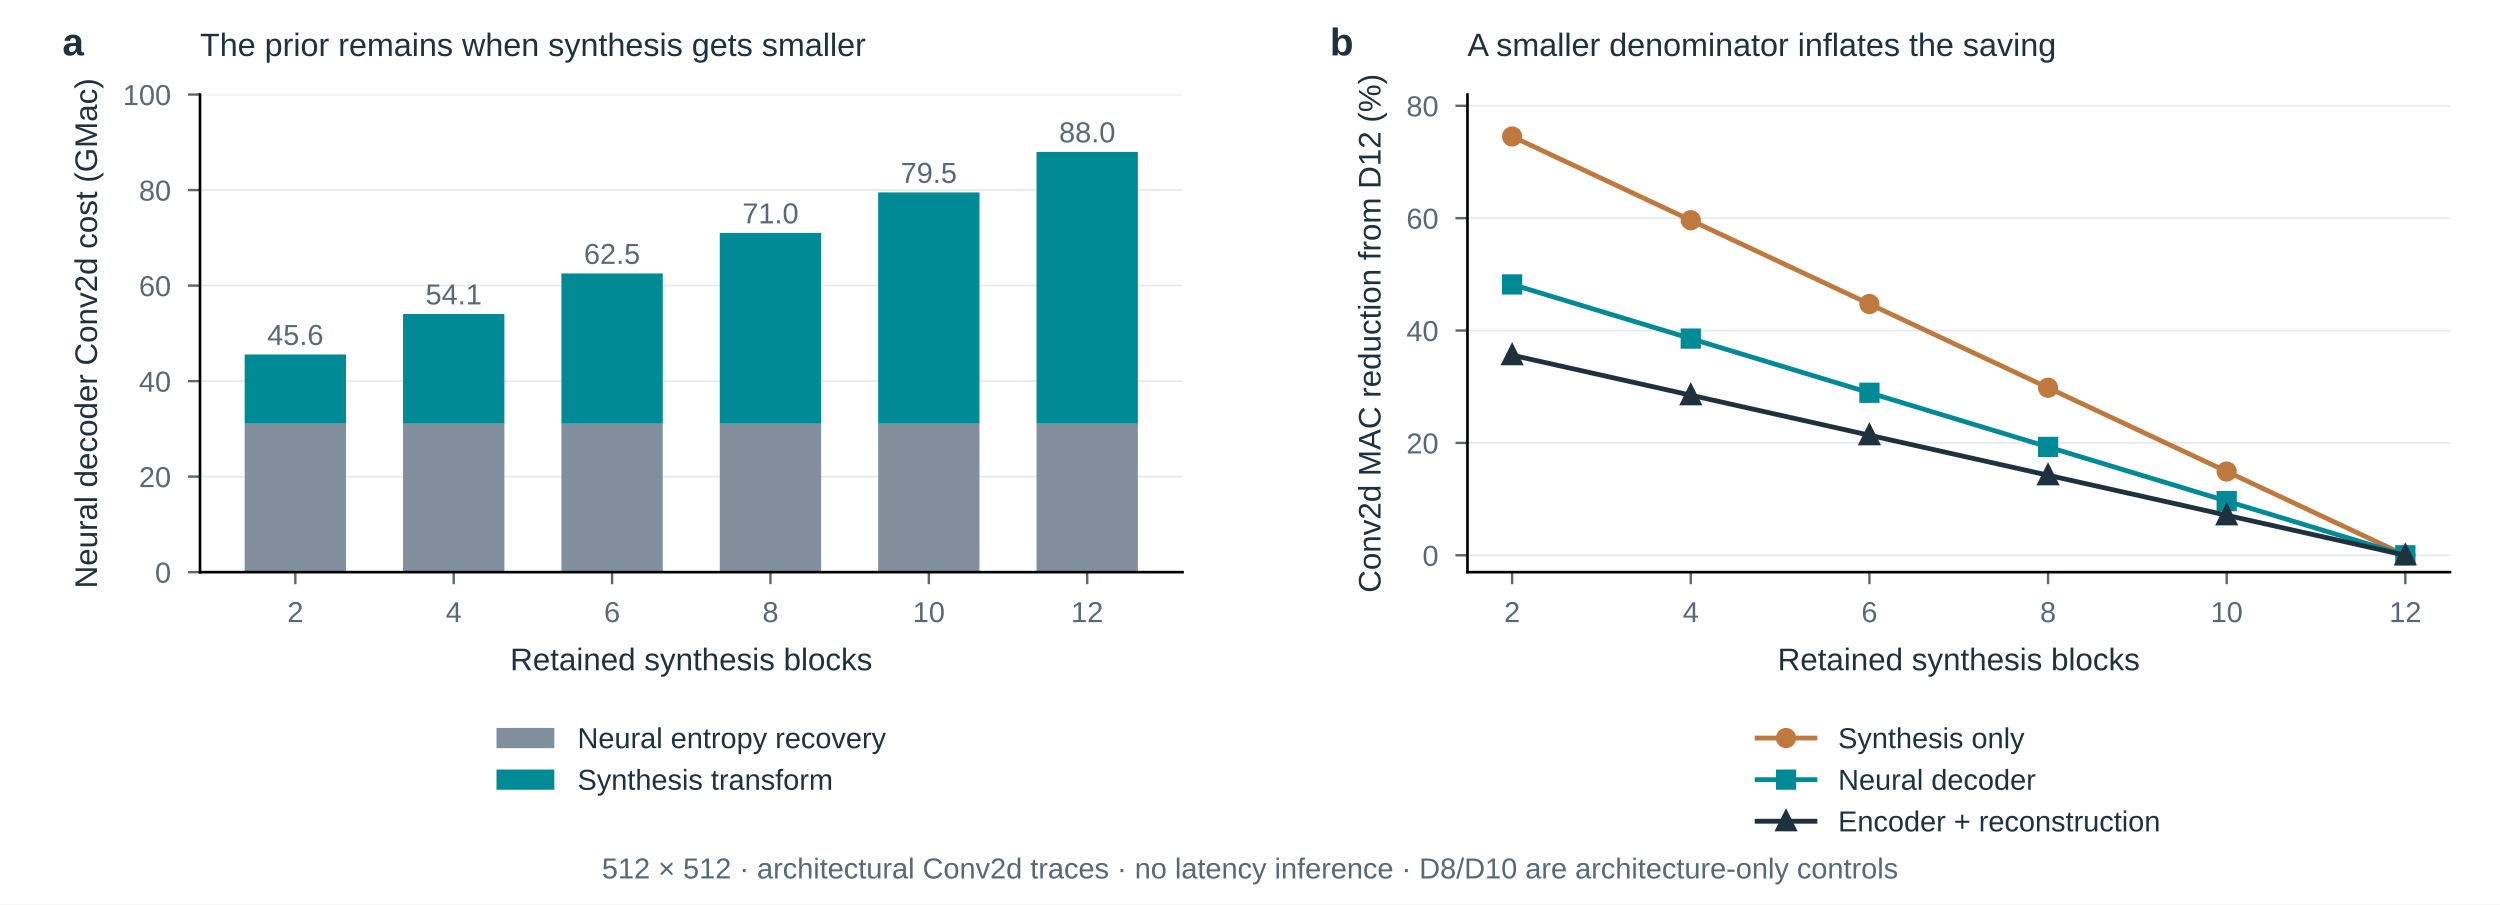
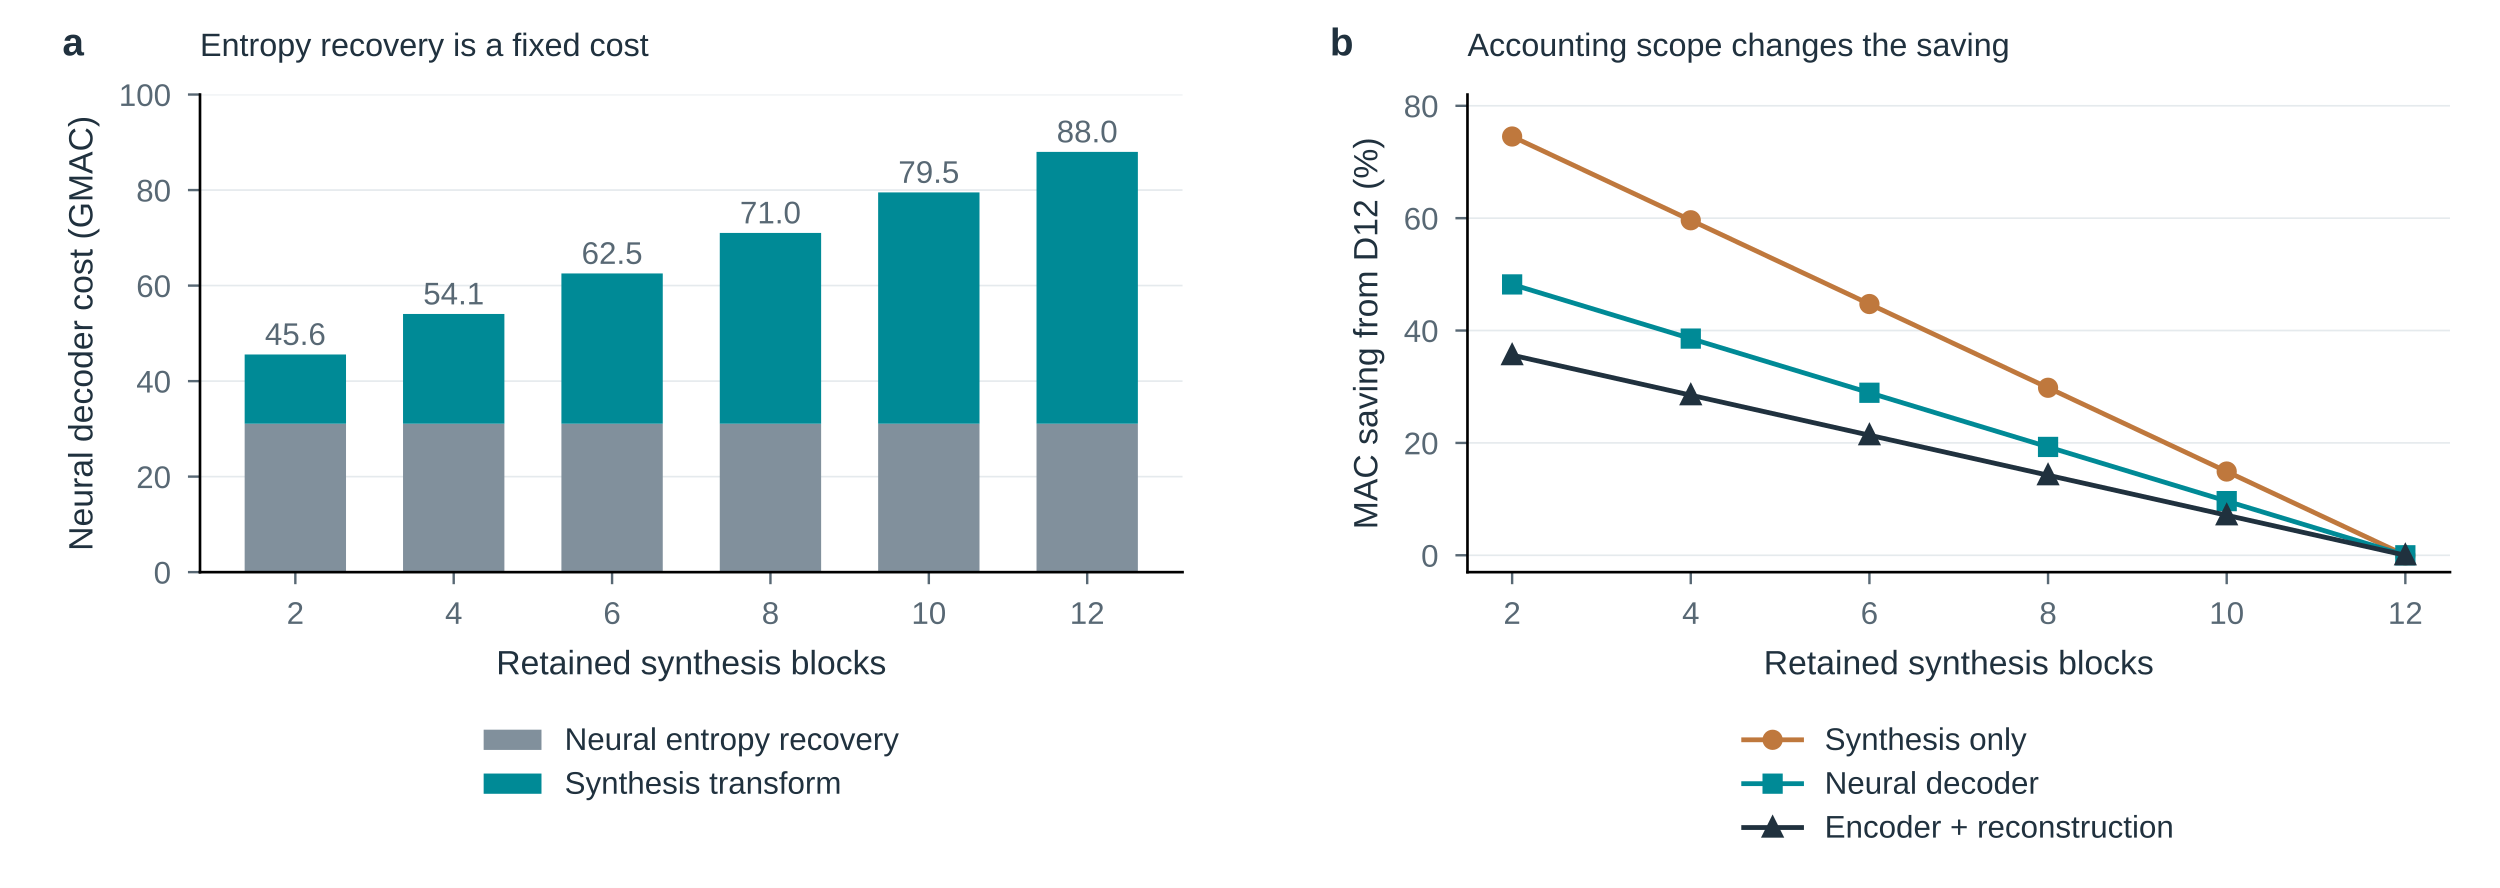
- <svg xmlns="http://www.w3.org/2000/svg" xmlns:xlink="http://www.w3.org/1999/xlink" width="518.74pt" height="187.656pt" viewBox="0 0 518.74 187.656" version="1.1">
+ <svg xmlns="http://www.w3.org/2000/svg" xmlns:xlink="http://www.w3.org/1999/xlink" width="518.74pt" height="184.24pt" viewBox="0 0 518.74 184.24" version="1.1">
  <defs>
    <style type="text/css">*{stroke-linejoin: round; stroke-linecap: butt}</style>
  </defs>
  <g id="figure_1">
    <g id="patch_1">
-       <path d="M 0 187.656 L 518.74 187.656 L 518.74 0 L 0 0 z " style="fill: #ffffff" />
+       <path d="M 0 184.24 L 518.74 184.24 L 518.74 0 L 0 0 z " style="fill: #ffffff" />
    </g>
    <g id="axes_1">
      <g id="patch_2">
        <path d="M 41.499 118.718 L 245.371 118.718 L 245.371 19.619 L 41.499 19.619 z " style="fill: #ffffff" />
      </g>
      <g id="matplotlib.axis_1">
        <g id="xtick_1">
          <g id="line2d_1">
            <defs>
              <path id="m399702b5b7" d="M 0 0 L 0 2.5 " style="stroke: #586874; stroke-width: 0.5" />
            </defs>
            <g>
              <use xlink:href="#m399702b5b7" x="61.282" y="118.718" style="fill: #586874; stroke: #586874; stroke-width: 0.5" />
            </g>
          </g>
          <g id="text_1">
-             <text style="font-size: 6px; font-family: 'Liberation Sans'; text-anchor: middle; fill: #586874" x="61.282" y="129.086" transform="rotate(-0 61.28173 129.0859)">2</text>
+             <text style="font-size: 6.5px; font-family: 'Liberation Sans'; text-anchor: middle; fill: #586874" x="61.282" y="129.45" transform="rotate(-0 61.28173 129.4499)">2</text>
          </g>
        </g>
        <g id="xtick_2">
          <g id="line2d_2">
            <g>
              <use xlink:href="#m399702b5b7" x="94.143" y="118.718" style="fill: #586874; stroke: #586874; stroke-width: 0.5" />
            </g>
          </g>
          <g id="text_2">
-             <text style="font-size: 6px; font-family: 'Liberation Sans'; text-anchor: middle; fill: #586874" x="94.143" y="129.086" transform="rotate(-0 94.14306 129.0859)">4</text>
+             <text style="font-size: 6.5px; font-family: 'Liberation Sans'; text-anchor: middle; fill: #586874" x="94.143" y="129.45" transform="rotate(-0 94.14306 129.4499)">4</text>
          </g>
        </g>
        <g id="xtick_3">
          <g id="line2d_3">
            <g>
              <use xlink:href="#m399702b5b7" x="127.004" y="118.718" style="fill: #586874; stroke: #586874; stroke-width: 0.5" />
            </g>
          </g>
          <g id="text_3">
-             <text style="font-size: 6px; font-family: 'Liberation Sans'; text-anchor: middle; fill: #586874" x="127.004" y="129.086" transform="rotate(-0 127.0044 129.0859)">6</text>
+             <text style="font-size: 6.5px; font-family: 'Liberation Sans'; text-anchor: middle; fill: #586874" x="127.004" y="129.45" transform="rotate(-0 127.0044 129.4499)">6</text>
          </g>
        </g>
        <g id="xtick_4">
          <g id="line2d_4">
            <g>
              <use xlink:href="#m399702b5b7" x="159.866" y="118.718" style="fill: #586874; stroke: #586874; stroke-width: 0.5" />
            </g>
          </g>
          <g id="text_4">
-             <text style="font-size: 6px; font-family: 'Liberation Sans'; text-anchor: middle; fill: #586874" x="159.866" y="129.086" transform="rotate(-0 159.8657 129.0859)">8</text>
+             <text style="font-size: 6.5px; font-family: 'Liberation Sans'; text-anchor: middle; fill: #586874" x="159.866" y="129.45" transform="rotate(-0 159.8657 129.4499)">8</text>
          </g>
        </g>
        <g id="xtick_5">
          <g id="line2d_5">
            <g>
              <use xlink:href="#m399702b5b7" x="192.727" y="118.718" style="fill: #586874; stroke: #586874; stroke-width: 0.5" />
            </g>
          </g>
          <g id="text_5">
-             <text style="font-size: 6px; font-family: 'Liberation Sans'; text-anchor: middle; fill: #586874" x="192.727" y="129.086" transform="rotate(-0 192.727 129.0859)">10</text>
+             <text style="font-size: 6.5px; font-family: 'Liberation Sans'; text-anchor: middle; fill: #586874" x="192.727" y="129.45" transform="rotate(-0 192.727 129.4499)">10</text>
          </g>
        </g>
        <g id="xtick_6">
          <g id="line2d_6">
            <g>
              <use xlink:href="#m399702b5b7" x="225.588" y="118.718" style="fill: #586874; stroke: #586874; stroke-width: 0.5" />
            </g>
          </g>
          <g id="text_6">
-             <text style="font-size: 6px; font-family: 'Liberation Sans'; text-anchor: middle; fill: #586874" x="225.588" y="129.086" transform="rotate(-0 225.5884 129.0859)">12</text>
+             <text style="font-size: 6.5px; font-family: 'Liberation Sans'; text-anchor: middle; fill: #586874" x="225.588" y="129.45" transform="rotate(-0 225.5884 129.4499)">12</text>
          </g>
        </g>
        <g id="text_7">
-           <text style="font-size: 6.5px; font-family: 'Liberation Sans'; text-anchor: middle; fill: #20313e" x="143.435" y="139.081" transform="rotate(-0 143.4351 139.0808)">Retained synthesis blocks</text>
+           <text style="font-size: 7px; font-family: 'Liberation Sans'; text-anchor: middle; fill: #20313e" x="143.435" y="139.914" transform="rotate(-0 143.4351 139.9141)">Retained synthesis blocks</text>
        </g>
      </g>
      <g id="matplotlib.axis_2">
        <g id="ytick_1">
          <g id="line2d_7">
-             <path d="M 41.499 118.718 L 245.371 118.718 " clip-path="url(#p9207bee0a3)" style="fill: none; stroke: #e5eaed; stroke-width: 0.35; stroke-linecap: square" />
+             <path d="M 41.499 118.718 L 245.371 118.718 " clip-path="url(#p4f44bb86f7)" style="fill: none; stroke: #e5eaed; stroke-width: 0.35; stroke-linecap: square" />
          </g>
          <g id="line2d_8">
            <defs>
              <path id="m2a17d90eda" d="M 0 0 L -2.5 0 " style="stroke: #586874; stroke-width: 0.5" />
            </defs>
            <g>
              <use xlink:href="#m2a17d90eda" x="41.499" y="118.718" style="fill: #586874; stroke: #586874; stroke-width: 0.5" />
            </g>
          </g>
          <g id="text_8">
-             <text style="font-size: 6px; font-family: 'Liberation Sans'; text-anchor: end; fill: #586874" x="35.499" y="120.902" transform="rotate(-0 35.49921 120.9018)">0</text>
+             <text style="font-size: 6.5px; font-family: 'Liberation Sans'; text-anchor: end; fill: #586874" x="35.499" y="121.084" transform="rotate(-0 35.49921 121.0839)">0</text>
          </g>
        </g>
        <g id="ytick_2">
          <g id="line2d_9">
-             <path d="M 41.499 98.898 L 245.371 98.898 " clip-path="url(#p9207bee0a3)" style="fill: none; stroke: #e5eaed; stroke-width: 0.35; stroke-linecap: square" />
+             <path d="M 41.499 98.898 L 245.371 98.898 " clip-path="url(#p4f44bb86f7)" style="fill: none; stroke: #e5eaed; stroke-width: 0.35; stroke-linecap: square" />
          </g>
          <g id="line2d_10">
            <g>
              <use xlink:href="#m2a17d90eda" x="41.499" y="98.898" style="fill: #586874; stroke: #586874; stroke-width: 0.5" />
            </g>
          </g>
          <g id="text_9">
-             <text style="font-size: 6px; font-family: 'Liberation Sans'; text-anchor: end; fill: #586874" x="35.499" y="101.082" transform="rotate(-0 35.49921 101.082)">20</text>
+             <text style="font-size: 6.5px; font-family: 'Liberation Sans'; text-anchor: end; fill: #586874" x="35.499" y="101.264" transform="rotate(-0 35.49921 101.264)">20</text>
          </g>
        </g>
        <g id="ytick_3">
          <g id="line2d_11">
-             <path d="M 41.499 79.078 L 245.371 79.078 " clip-path="url(#p9207bee0a3)" style="fill: none; stroke: #e5eaed; stroke-width: 0.35; stroke-linecap: square" />
+             <path d="M 41.499 79.078 L 245.371 79.078 " clip-path="url(#p4f44bb86f7)" style="fill: none; stroke: #e5eaed; stroke-width: 0.35; stroke-linecap: square" />
          </g>
          <g id="line2d_12">
            <g>
              <use xlink:href="#m2a17d90eda" x="41.499" y="79.078" style="fill: #586874; stroke: #586874; stroke-width: 0.5" />
            </g>
          </g>
          <g id="text_10">
-             <text style="font-size: 6px; font-family: 'Liberation Sans'; text-anchor: end; fill: #586874" x="35.499" y="81.262" transform="rotate(-0 35.49921 81.26216)">40</text>
+             <text style="font-size: 6.5px; font-family: 'Liberation Sans'; text-anchor: end; fill: #586874" x="35.499" y="81.444" transform="rotate(-0 35.49921 81.44417)">40</text>
          </g>
        </g>
        <g id="ytick_4">
          <g id="line2d_13">
-             <path d="M 41.499 59.258 L 245.371 59.258 " clip-path="url(#p9207bee0a3)" style="fill: none; stroke: #e5eaed; stroke-width: 0.35; stroke-linecap: square" />
+             <path d="M 41.499 59.258 L 245.371 59.258 " clip-path="url(#p4f44bb86f7)" style="fill: none; stroke: #e5eaed; stroke-width: 0.35; stroke-linecap: square" />
          </g>
          <g id="line2d_14">
            <g>
              <use xlink:href="#m2a17d90eda" x="41.499" y="59.258" style="fill: #586874; stroke: #586874; stroke-width: 0.5" />
            </g>
          </g>
          <g id="text_11">
-             <text style="font-size: 6px; font-family: 'Liberation Sans'; text-anchor: end; fill: #586874" x="35.499" y="61.442" transform="rotate(-0 35.49921 61.44232)">60</text>
+             <text style="font-size: 6.5px; font-family: 'Liberation Sans'; text-anchor: end; fill: #586874" x="35.499" y="61.624" transform="rotate(-0 35.49921 61.62433)">60</text>
          </g>
        </g>
        <g id="ytick_5">
          <g id="line2d_15">
-             <path d="M 41.499 39.438 L 245.371 39.438 " clip-path="url(#p9207bee0a3)" style="fill: none; stroke: #e5eaed; stroke-width: 0.35; stroke-linecap: square" />
+             <path d="M 41.499 39.438 L 245.371 39.438 " clip-path="url(#p4f44bb86f7)" style="fill: none; stroke: #e5eaed; stroke-width: 0.35; stroke-linecap: square" />
          </g>
          <g id="line2d_16">
            <g>
              <use xlink:href="#m2a17d90eda" x="41.499" y="39.438" style="fill: #586874; stroke: #586874; stroke-width: 0.5" />
            </g>
          </g>
          <g id="text_12">
-             <text style="font-size: 6px; font-family: 'Liberation Sans'; text-anchor: end; fill: #586874" x="35.499" y="41.622" transform="rotate(-0 35.49921 41.62248)">80</text>
+             <text style="font-size: 6.5px; font-family: 'Liberation Sans'; text-anchor: end; fill: #586874" x="35.499" y="41.804" transform="rotate(-0 35.49921 41.80448)">80</text>
          </g>
        </g>
        <g id="ytick_6">
          <g id="line2d_17">
-             <path d="M 41.499 19.619 L 245.371 19.619 " clip-path="url(#p9207bee0a3)" style="fill: none; stroke: #e5eaed; stroke-width: 0.35; stroke-linecap: square" />
+             <path d="M 41.499 19.619 L 245.371 19.619 " clip-path="url(#p4f44bb86f7)" style="fill: none; stroke: #e5eaed; stroke-width: 0.35; stroke-linecap: square" />
          </g>
          <g id="line2d_18">
            <g>
              <use xlink:href="#m2a17d90eda" x="41.499" y="19.619" style="fill: #586874; stroke: #586874; stroke-width: 0.5" />
            </g>
          </g>
          <g id="text_13">
-             <text style="font-size: 6px; font-family: 'Liberation Sans'; text-anchor: end; fill: #586874" x="35.499" y="21.803" transform="rotate(-0 35.49921 21.80263)">100</text>
+             <text style="font-size: 6.5px; font-family: 'Liberation Sans'; text-anchor: end; fill: #586874" x="35.499" y="21.985" transform="rotate(-0 35.49921 21.98464)">100</text>
          </g>
        </g>
        <g id="text_14">
-           <text style="font-size: 6.5px; font-family: 'Liberation Sans'; text-anchor: middle; fill: #20313e" x="20.122" y="69.168" transform="rotate(-90 20.1216 69.16816)">Neural decoder Conv2d cost (GMac)</text>
+           <text style="font-size: 7px; font-family: 'Liberation Sans'; text-anchor: middle; fill: #20313e" x="19.182" y="69.168" transform="rotate(-90 19.18224 69.16816)">Neural decoder cost (GMAC)</text>
        </g>
      </g>
      <g id="patch_3">
-         <path d="M 50.766 118.718 L 71.797 118.718 L 71.797 87.919 L 50.766 87.919 z " clip-path="url(#p9207bee0a3)" style="fill: #81909c" />
+         <path d="M 50.766 118.718 L 71.797 118.718 L 71.797 87.919 L 50.766 87.919 z " clip-path="url(#p4f44bb86f7)" style="fill: #81909c" />
      </g>
      <g id="patch_4">
-         <path d="M 83.627 118.718 L 104.659 118.718 L 104.659 87.919 L 83.627 87.919 z " clip-path="url(#p9207bee0a3)" style="fill: #81909c" />
+         <path d="M 83.627 118.718 L 104.659 118.718 L 104.659 87.919 L 83.627 87.919 z " clip-path="url(#p4f44bb86f7)" style="fill: #81909c" />
      </g>
      <g id="patch_5">
-         <path d="M 116.489 118.718 L 137.52 118.718 L 137.52 87.919 L 116.489 87.919 z " clip-path="url(#p9207bee0a3)" style="fill: #81909c" />
+         <path d="M 116.489 118.718 L 137.52 118.718 L 137.52 87.919 L 116.489 87.919 z " clip-path="url(#p4f44bb86f7)" style="fill: #81909c" />
      </g>
      <g id="patch_6">
-         <path d="M 149.35 118.718 L 170.381 118.718 L 170.381 87.919 L 149.35 87.919 z " clip-path="url(#p9207bee0a3)" style="fill: #81909c" />
+         <path d="M 149.35 118.718 L 170.381 118.718 L 170.381 87.919 L 149.35 87.919 z " clip-path="url(#p4f44bb86f7)" style="fill: #81909c" />
      </g>
      <g id="patch_7">
-         <path d="M 182.211 118.718 L 203.243 118.718 L 203.243 87.919 L 182.211 87.919 z " clip-path="url(#p9207bee0a3)" style="fill: #81909c" />
+         <path d="M 182.211 118.718 L 203.243 118.718 L 203.243 87.919 L 182.211 87.919 z " clip-path="url(#p4f44bb86f7)" style="fill: #81909c" />
      </g>
      <g id="patch_8">
-         <path d="M 215.073 118.718 L 236.104 118.718 L 236.104 87.919 L 215.073 87.919 z " clip-path="url(#p9207bee0a3)" style="fill: #81909c" />
+         <path d="M 215.073 118.718 L 236.104 118.718 L 236.104 87.919 L 215.073 87.919 z " clip-path="url(#p4f44bb86f7)" style="fill: #81909c" />
      </g>
      <g id="patch_9">
-         <path d="M 50.766 87.919 L 71.797 87.919 L 71.797 73.555 L 50.766 73.555 z " clip-path="url(#p9207bee0a3)" style="fill: #008a96" />
+         <path d="M 50.766 87.919 L 71.797 87.919 L 71.797 73.555 L 50.766 73.555 z " clip-path="url(#p4f44bb86f7)" style="fill: #008a96" />
      </g>
      <g id="patch_10">
-         <path d="M 83.627 87.919 L 104.659 87.919 L 104.659 65.147 L 83.627 65.147 z " clip-path="url(#p9207bee0a3)" style="fill: #008a96" />
+         <path d="M 83.627 87.919 L 104.659 87.919 L 104.659 65.147 L 83.627 65.147 z " clip-path="url(#p4f44bb86f7)" style="fill: #008a96" />
      </g>
      <g id="patch_11">
-         <path d="M 116.489 87.919 L 137.52 87.919 L 137.52 56.739 L 116.489 56.739 z " clip-path="url(#p9207bee0a3)" style="fill: #008a96" />
+         <path d="M 116.489 87.919 L 137.52 87.919 L 137.52 56.739 L 116.489 56.739 z " clip-path="url(#p4f44bb86f7)" style="fill: #008a96" />
      </g>
      <g id="patch_12">
-         <path d="M 149.35 87.919 L 170.381 87.919 L 170.381 48.332 L 149.35 48.332 z " clip-path="url(#p9207bee0a3)" style="fill: #008a96" />
+         <path d="M 149.35 87.919 L 170.381 87.919 L 170.381 48.332 L 149.35 48.332 z " clip-path="url(#p4f44bb86f7)" style="fill: #008a96" />
      </g>
      <g id="patch_13">
-         <path d="M 182.211 87.919 L 203.243 87.919 L 203.243 39.924 L 182.211 39.924 z " clip-path="url(#p9207bee0a3)" style="fill: #008a96" />
+         <path d="M 182.211 87.919 L 203.243 87.919 L 203.243 39.924 L 182.211 39.924 z " clip-path="url(#p4f44bb86f7)" style="fill: #008a96" />
      </g>
      <g id="patch_14">
-         <path d="M 215.073 87.919 L 236.104 87.919 L 236.104 31.517 L 215.073 31.517 z " clip-path="url(#p9207bee0a3)" style="fill: #008a96" />
+         <path d="M 215.073 87.919 L 236.104 87.919 L 236.104 31.517 L 215.073 31.517 z " clip-path="url(#p4f44bb86f7)" style="fill: #008a96" />
      </g>
      <g id="patch_15">
        <path d="M 41.499 118.718 L 41.499 19.619 " style="fill: none; stroke: #000000; stroke-width: 0.55; stroke-linejoin: miter; stroke-linecap: square" />
      </g>
      <g id="patch_16">
        <path d="M 41.499 118.718 L 245.371 118.718 " style="fill: none; stroke: #000000; stroke-width: 0.55; stroke-linejoin: miter; stroke-linecap: square" />
      </g>
      <g id="text_15">
        <text style="font-weight: 700; font-size: 8px; font-family: 'Liberation Sans'; text-anchor: start; fill: #20313e" x="12.957" y="11.494" transform="rotate(-0 12.95718 11.49351)">a</text>
      </g>
      <g id="text_16">
-         <text style="font-size: 6px; font-family: 'Liberation Sans'; text-anchor: middle; fill: #586874" x="61.282" y="71.573" transform="rotate(-0 61.28173 71.57267)">45.6</text>
+         <text style="font-size: 6.5px; font-family: 'Liberation Sans'; text-anchor: middle; fill: #586874" x="61.282" y="71.573" transform="rotate(-0 61.28173 71.57267)">45.6</text>
      </g>
      <g id="text_17">
-         <text style="font-size: 6px; font-family: 'Liberation Sans'; text-anchor: middle; fill: #586874" x="94.143" y="63.165" transform="rotate(-0 94.14306 63.16506)">54.1</text>
+         <text style="font-size: 6.5px; font-family: 'Liberation Sans'; text-anchor: middle; fill: #586874" x="94.143" y="63.165" transform="rotate(-0 94.14306 63.16506)">54.1</text>
      </g>
      <g id="text_18">
-         <text style="font-size: 6px; font-family: 'Liberation Sans'; text-anchor: middle; fill: #586874" x="127.004" y="54.757" transform="rotate(-0 127.0044 54.75746)">62.5</text>
+         <text style="font-size: 6.5px; font-family: 'Liberation Sans'; text-anchor: middle; fill: #586874" x="127.004" y="54.757" transform="rotate(-0 127.0044 54.75746)">62.5</text>
      </g>
      <g id="text_19">
-         <text style="font-size: 6px; font-family: 'Liberation Sans'; text-anchor: middle; fill: #586874" x="159.866" y="46.35" transform="rotate(-0 159.8657 46.34985)">71.0</text>
+         <text style="font-size: 6.5px; font-family: 'Liberation Sans'; text-anchor: middle; fill: #586874" x="159.866" y="46.35" transform="rotate(-0 159.8657 46.34985)">71.0</text>
      </g>
      <g id="text_20">
-         <text style="font-size: 6px; font-family: 'Liberation Sans'; text-anchor: middle; fill: #586874" x="192.727" y="37.942" transform="rotate(-0 192.727 37.94224)">79.5</text>
+         <text style="font-size: 6.5px; font-family: 'Liberation Sans'; text-anchor: middle; fill: #586874" x="192.727" y="37.942" transform="rotate(-0 192.727 37.94224)">79.5</text>
      </g>
      <g id="text_21">
-         <text style="font-size: 6px; font-family: 'Liberation Sans'; text-anchor: middle; fill: #586874" x="225.588" y="29.535" transform="rotate(-0 225.5884 29.53464)">88.0</text>
+         <text style="font-size: 6.5px; font-family: 'Liberation Sans'; text-anchor: middle; fill: #586874" x="225.588" y="29.535" transform="rotate(-0 225.5884 29.53464)">88.0</text>
      </g>
      <g id="text_22">
-         <text style="font-size: 6.7px; font-family: 'Liberation Sans'; text-anchor: start; fill: #20313e" x="41.499" y="11.619" transform="rotate(-0 41.49921 11.61855)">The prior remains when synthesis gets smaller</text>
+         <text style="font-size: 6.7px; font-family: 'Liberation Sans'; text-anchor: start; fill: #20313e" x="41.499" y="11.619" transform="rotate(-0 41.49921 11.61855)">Entropy recovery is a fixed cost</text>
      </g>
      <g id="legend_1">
        <g id="patch_17">
-           <path d="M 103.023 155.243 L 115.023 155.243 L 115.023 151.043 L 103.023 151.043 z " style="fill: #81909c" />
+           <path d="M 100.356 155.607 L 112.356 155.607 L 112.356 151.407 L 100.356 151.407 z " style="fill: #81909c" />
        </g>
        <g id="text_23">
-           <text style="font-size: 6px; font-family: 'Liberation Sans'; text-anchor: start; fill: #20313e" x="119.823" y="155.243" transform="rotate(-0 119.8232 155.2427)">Neural entropy recovery</text>
+           <text style="font-size: 6.5px; font-family: 'Liberation Sans'; text-anchor: start; fill: #20313e" x="117.156" y="155.607" transform="rotate(-0 117.1555 155.6067)">Neural entropy recovery</text>
        </g>
        <g id="patch_18">
-           <path d="M 103.023 163.874 L 115.023 163.874 L 115.023 159.674 L 103.023 159.674 z " style="fill: #008a96" />
+           <path d="M 100.356 164.707 L 112.356 164.707 L 112.356 160.507 L 100.356 160.507 z " style="fill: #008a96" />
        </g>
        <g id="text_24">
-           <text style="font-size: 6px; font-family: 'Liberation Sans'; text-anchor: start; fill: #20313e" x="119.823" y="163.874" transform="rotate(-0 119.8232 163.8736)">Synthesis transform</text>
+           <text style="font-size: 6.5px; font-family: 'Liberation Sans'; text-anchor: start; fill: #20313e" x="117.156" y="164.707" transform="rotate(-0 117.1555 164.7068)">Synthesis transform</text>
        </g>
      </g>
    </g>
    <g id="axes_2">
      <g id="patch_19">
        <path d="M 304.494 118.718 L 508.365 118.718 L 508.365 19.619 L 304.494 19.619 z " style="fill: #ffffff" />
      </g>
      <g id="matplotlib.axis_3">
        <g id="xtick_7">
          <g id="line2d_19">
            <g>
              <use xlink:href="#m399702b5b7" x="313.761" y="118.718" style="fill: #586874; stroke: #586874; stroke-width: 0.5" />
            </g>
          </g>
          <g id="text_25">
-             <text style="font-size: 6px; font-family: 'Liberation Sans'; text-anchor: middle; fill: #586874" x="313.761" y="129.086" transform="rotate(-0 313.7606 129.0859)">2</text>
+             <text style="font-size: 6.5px; font-family: 'Liberation Sans'; text-anchor: middle; fill: #586874" x="313.761" y="129.45" transform="rotate(-0 313.7606 129.4499)">2</text>
          </g>
        </g>
        <g id="xtick_8">
          <g id="line2d_20">
            <g>
              <use xlink:href="#m399702b5b7" x="350.828" y="118.718" style="fill: #586874; stroke: #586874; stroke-width: 0.5" />
            </g>
          </g>
          <g id="text_26">
-             <text style="font-size: 6px; font-family: 'Liberation Sans'; text-anchor: middle; fill: #586874" x="350.828" y="129.086" transform="rotate(-0 350.8281 129.0859)">4</text>
+             <text style="font-size: 6.5px; font-family: 'Liberation Sans'; text-anchor: middle; fill: #586874" x="350.828" y="129.45" transform="rotate(-0 350.8281 129.4499)">4</text>
          </g>
        </g>
        <g id="xtick_9">
          <g id="line2d_21">
            <g>
              <use xlink:href="#m399702b5b7" x="387.896" y="118.718" style="fill: #586874; stroke: #586874; stroke-width: 0.5" />
            </g>
          </g>
          <g id="text_27">
-             <text style="font-size: 6px; font-family: 'Liberation Sans'; text-anchor: middle; fill: #586874" x="387.896" y="129.086" transform="rotate(-0 387.8957 129.0859)">6</text>
+             <text style="font-size: 6.5px; font-family: 'Liberation Sans'; text-anchor: middle; fill: #586874" x="387.896" y="129.45" transform="rotate(-0 387.8957 129.4499)">6</text>
          </g>
        </g>
        <g id="xtick_10">
          <g id="line2d_22">
            <g>
              <use xlink:href="#m399702b5b7" x="424.963" y="118.718" style="fill: #586874; stroke: #586874; stroke-width: 0.5" />
            </g>
          </g>
          <g id="text_28">
-             <text style="font-size: 6px; font-family: 'Liberation Sans'; text-anchor: middle; fill: #586874" x="424.963" y="129.086" transform="rotate(-0 424.9633 129.0859)">8</text>
+             <text style="font-size: 6.5px; font-family: 'Liberation Sans'; text-anchor: middle; fill: #586874" x="424.963" y="129.45" transform="rotate(-0 424.9633 129.4499)">8</text>
          </g>
        </g>
        <g id="xtick_11">
          <g id="line2d_23">
            <g>
              <use xlink:href="#m399702b5b7" x="462.031" y="118.718" style="fill: #586874; stroke: #586874; stroke-width: 0.5" />
            </g>
          </g>
          <g id="text_29">
-             <text style="font-size: 6px; font-family: 'Liberation Sans'; text-anchor: middle; fill: #586874" x="462.031" y="129.086" transform="rotate(-0 462.0309 129.0859)">10</text>
+             <text style="font-size: 6.5px; font-family: 'Liberation Sans'; text-anchor: middle; fill: #586874" x="462.031" y="129.45" transform="rotate(-0 462.0309 129.4499)">10</text>
          </g>
        </g>
        <g id="xtick_12">
          <g id="line2d_24">
            <g>
              <use xlink:href="#m399702b5b7" x="499.098" y="118.718" style="fill: #586874; stroke: #586874; stroke-width: 0.5" />
            </g>
          </g>
          <g id="text_30">
-             <text style="font-size: 6px; font-family: 'Liberation Sans'; text-anchor: middle; fill: #586874" x="499.098" y="129.086" transform="rotate(-0 499.0985 129.0859)">12</text>
+             <text style="font-size: 6.5px; font-family: 'Liberation Sans'; text-anchor: middle; fill: #586874" x="499.098" y="129.45" transform="rotate(-0 499.0985 129.4499)">12</text>
          </g>
        </g>
        <g id="text_31">
-           <text style="font-size: 6.5px; font-family: 'Liberation Sans'; text-anchor: middle; fill: #20313e" x="406.43" y="139.081" transform="rotate(-0 406.4295 139.0808)">Retained synthesis blocks</text>
+           <text style="font-size: 7px; font-family: 'Liberation Sans'; text-anchor: middle; fill: #20313e" x="406.43" y="139.914" transform="rotate(-0 406.4295 139.9141)">Retained synthesis blocks</text>
        </g>
      </g>
      <g id="matplotlib.axis_4">
        <g id="ytick_7">
          <g id="line2d_25">
-             <path d="M 304.494 115.22 L 508.365 115.22 " clip-path="url(#p7b8c366ba7)" style="fill: none; stroke: #e5eaed; stroke-width: 0.35; stroke-linecap: square" />
+             <path d="M 304.494 115.22 L 508.365 115.22 " clip-path="url(#pee67d5e9d2)" style="fill: none; stroke: #e5eaed; stroke-width: 0.35; stroke-linecap: square" />
          </g>
          <g id="line2d_26">
            <g>
              <use xlink:href="#m2a17d90eda" x="304.494" y="115.22" style="fill: #586874; stroke: #586874; stroke-width: 0.5" />
            </g>
          </g>
          <g id="text_32">
-             <text style="font-size: 6px; font-family: 'Liberation Sans'; text-anchor: end; fill: #586874" x="298.494" y="117.404" transform="rotate(-0 298.4937 117.4042)">0</text>
+             <text style="font-size: 6.5px; font-family: 'Liberation Sans'; text-anchor: end; fill: #586874" x="298.494" y="117.586" transform="rotate(-0 298.4937 117.5862)">0</text>
          </g>
        </g>
        <g id="ytick_8">
          <g id="line2d_27">
-             <path d="M 304.494 91.903 L 508.365 91.903 " clip-path="url(#p7b8c366ba7)" style="fill: none; stroke: #e5eaed; stroke-width: 0.35; stroke-linecap: square" />
+             <path d="M 304.494 91.903 L 508.365 91.903 " clip-path="url(#pee67d5e9d2)" style="fill: none; stroke: #e5eaed; stroke-width: 0.35; stroke-linecap: square" />
          </g>
          <g id="line2d_28">
            <g>
              <use xlink:href="#m2a17d90eda" x="304.494" y="91.903" style="fill: #586874; stroke: #586874; stroke-width: 0.5" />
            </g>
          </g>
          <g id="text_33">
-             <text style="font-size: 6px; font-family: 'Liberation Sans'; text-anchor: end; fill: #586874" x="298.494" y="94.087" transform="rotate(-0 298.4937 94.08677)">20</text>
+             <text style="font-size: 6.5px; font-family: 'Liberation Sans'; text-anchor: end; fill: #586874" x="298.494" y="94.269" transform="rotate(-0 298.4937 94.26877)">20</text>
          </g>
        </g>
        <g id="ytick_9">
          <g id="line2d_29">
-             <path d="M 304.494 68.585 L 508.365 68.585 " clip-path="url(#p7b8c366ba7)" style="fill: none; stroke: #e5eaed; stroke-width: 0.35; stroke-linecap: square" />
+             <path d="M 304.494 68.585 L 508.365 68.585 " clip-path="url(#pee67d5e9d2)" style="fill: none; stroke: #e5eaed; stroke-width: 0.35; stroke-linecap: square" />
          </g>
          <g id="line2d_30">
            <g>
              <use xlink:href="#m2a17d90eda" x="304.494" y="68.585" style="fill: #586874; stroke: #586874; stroke-width: 0.5" />
            </g>
          </g>
          <g id="text_34">
-             <text style="font-size: 6px; font-family: 'Liberation Sans'; text-anchor: end; fill: #586874" x="298.494" y="70.769" transform="rotate(-0 298.4937 70.7693)">40</text>
+             <text style="font-size: 6.5px; font-family: 'Liberation Sans'; text-anchor: end; fill: #586874" x="298.494" y="70.951" transform="rotate(-0 298.4937 70.95131)">40</text>
          </g>
        </g>
        <g id="ytick_10">
          <g id="line2d_31">
-             <path d="M 304.494 45.268 L 508.365 45.268 " clip-path="url(#p7b8c366ba7)" style="fill: none; stroke: #e5eaed; stroke-width: 0.35; stroke-linecap: square" />
+             <path d="M 304.494 45.268 L 508.365 45.268 " clip-path="url(#pee67d5e9d2)" style="fill: none; stroke: #e5eaed; stroke-width: 0.35; stroke-linecap: square" />
          </g>
          <g id="line2d_32">
            <g>
              <use xlink:href="#m2a17d90eda" x="304.494" y="45.268" style="fill: #586874; stroke: #586874; stroke-width: 0.5" />
            </g>
          </g>
          <g id="text_35">
-             <text style="font-size: 6px; font-family: 'Liberation Sans'; text-anchor: end; fill: #586874" x="298.494" y="47.452" transform="rotate(-0 298.4937 47.45184)">60</text>
+             <text style="font-size: 6.5px; font-family: 'Liberation Sans'; text-anchor: end; fill: #586874" x="298.494" y="47.634" transform="rotate(-0 298.4937 47.63385)">60</text>
          </g>
        </g>
        <g id="ytick_11">
          <g id="line2d_33">
-             <path d="M 304.494 21.95 L 508.365 21.95 " clip-path="url(#p7b8c366ba7)" style="fill: none; stroke: #e5eaed; stroke-width: 0.35; stroke-linecap: square" />
+             <path d="M 304.494 21.95 L 508.365 21.95 " clip-path="url(#pee67d5e9d2)" style="fill: none; stroke: #e5eaed; stroke-width: 0.35; stroke-linecap: square" />
          </g>
          <g id="line2d_34">
            <g>
              <use xlink:href="#m2a17d90eda" x="304.494" y="21.95" style="fill: #586874; stroke: #586874; stroke-width: 0.5" />
            </g>
          </g>
          <g id="text_36">
-             <text style="font-size: 6px; font-family: 'Liberation Sans'; text-anchor: end; fill: #586874" x="298.494" y="24.134" transform="rotate(-0 298.4937 24.13438)">80</text>
+             <text style="font-size: 6.5px; font-family: 'Liberation Sans'; text-anchor: end; fill: #586874" x="298.494" y="24.316" transform="rotate(-0 298.4937 24.31639)">80</text>
          </g>
        </g>
        <g id="text_37">
-           <text style="font-size: 6.5px; font-family: 'Liberation Sans'; text-anchor: middle; fill: #20313e" x="286.453" y="69.168" transform="rotate(-90 286.4526 69.16816)">Conv2d MAC reduction from D12 (%)</text>
+           <text style="font-size: 7px; font-family: 'Liberation Sans'; text-anchor: middle; fill: #20313e" x="285.791" y="69.168" transform="rotate(-90 285.7913 69.16816)">MAC saving from D12 (%)</text>
        </g>
      </g>
      <g id="line2d_35">
-         <path d="M 313.761 28.325 L 350.828 45.704 L 387.896 63.083 L 424.963 80.462 L 462.031 97.841 L 499.098 115.22 " clip-path="url(#p7b8c366ba7)" style="fill: none; stroke: #bf783d; stroke-linecap: square" />
+         <path d="M 313.761 28.325 L 350.828 45.704 L 387.896 63.083 L 424.963 80.462 L 462.031 97.841 L 499.098 115.22 " clip-path="url(#pee67d5e9d2)" style="fill: none; stroke: #bf783d; stroke-linecap: square" />
        <defs>
          <path id="m0d754b76b2" d="M 0 1.6 C 0.424 1.6 0.831 1.431 1.131 1.131 C 1.431 0.831 1.6 0.424 1.6 0 C 1.6 -0.424 1.431 -0.831 1.131 -1.131 C 0.831 -1.431 0.424 -1.6 0 -1.6 C -0.424 -1.6 -0.831 -1.431 -1.131 -1.131 C -1.431 -0.831 -1.6 -0.424 -1.6 0 C -1.6 0.424 -1.431 0.831 -1.131 1.131 C -0.831 1.431 -0.424 1.6 0 1.6 z " style="stroke: #bf783d" />
        </defs>
-         <g clip-path="url(#p7b8c366ba7)">
+         <g clip-path="url(#pee67d5e9d2)">
          <use xlink:href="#m0d754b76b2" x="313.761" y="28.325" style="fill: #bf783d; stroke: #bf783d" />
          <use xlink:href="#m0d754b76b2" x="350.828" y="45.704" style="fill: #bf783d; stroke: #bf783d" />
          <use xlink:href="#m0d754b76b2" x="387.896" y="63.083" style="fill: #bf783d; stroke: #bf783d" />
          <use xlink:href="#m0d754b76b2" x="424.963" y="80.462" style="fill: #bf783d; stroke: #bf783d" />
          <use xlink:href="#m0d754b76b2" x="462.031" y="97.841" style="fill: #bf783d; stroke: #bf783d" />
          <use xlink:href="#m0d754b76b2" x="499.098" y="115.22" style="fill: #bf783d; stroke: #bf783d" />
        </g>
      </g>
      <g id="line2d_36">
-         <path d="M 313.761 59.016 L 350.828 70.257 L 387.896 81.497 L 424.963 92.738 L 462.031 103.979 L 499.098 115.22 " clip-path="url(#p7b8c366ba7)" style="fill: none; stroke: #008a96; stroke-linecap: square" />
+         <path d="M 313.761 59.016 L 350.828 70.257 L 387.896 81.497 L 424.963 92.738 L 462.031 103.979 L 499.098 115.22 " clip-path="url(#pee67d5e9d2)" style="fill: none; stroke: #008a96; stroke-linecap: square" />
        <defs>
          <path id="m45db37ca7a" d="M -1.6 1.6 L 1.6 1.6 L 1.6 -1.6 L -1.6 -1.6 z " style="stroke: #008a96; stroke-linejoin: miter" />
        </defs>
-         <g clip-path="url(#p7b8c366ba7)">
+         <g clip-path="url(#pee67d5e9d2)">
          <use xlink:href="#m45db37ca7a" x="313.761" y="59.016" style="fill: #008a96; stroke: #008a96; stroke-linejoin: miter" />
          <use xlink:href="#m45db37ca7a" x="350.828" y="70.257" style="fill: #008a96; stroke: #008a96; stroke-linejoin: miter" />
          <use xlink:href="#m45db37ca7a" x="387.896" y="81.497" style="fill: #008a96; stroke: #008a96; stroke-linejoin: miter" />
          <use xlink:href="#m45db37ca7a" x="424.963" y="92.738" style="fill: #008a96; stroke: #008a96; stroke-linejoin: miter" />
          <use xlink:href="#m45db37ca7a" x="462.031" y="103.979" style="fill: #008a96; stroke: #008a96; stroke-linejoin: miter" />
          <use xlink:href="#m45db37ca7a" x="499.098" y="115.22" style="fill: #008a96; stroke: #008a96; stroke-linejoin: miter" />
        </g>
      </g>
      <g id="line2d_37">
-         <path d="M 313.761 73.697 L 350.828 82.002 L 387.896 90.306 L 424.963 98.611 L 462.031 106.916 L 499.098 115.22 " clip-path="url(#p7b8c366ba7)" style="fill: none; stroke: #20313e; stroke-linecap: square" />
+         <path d="M 313.761 73.697 L 350.828 82.002 L 387.896 90.306 L 424.963 98.611 L 462.031 106.916 L 499.098 115.22 " clip-path="url(#pee67d5e9d2)" style="fill: none; stroke: #20313e; stroke-linecap: square" />
        <defs>
          <path id="m909367c036" d="M 0 -1.6 L -1.6 1.6 L 1.6 1.6 z " style="stroke: #20313e; stroke-linejoin: miter" />
        </defs>
-         <g clip-path="url(#p7b8c366ba7)">
+         <g clip-path="url(#pee67d5e9d2)">
          <use xlink:href="#m909367c036" x="313.761" y="73.697" style="fill: #20313e; stroke: #20313e; stroke-linejoin: miter" />
          <use xlink:href="#m909367c036" x="350.828" y="82.002" style="fill: #20313e; stroke: #20313e; stroke-linejoin: miter" />
          <use xlink:href="#m909367c036" x="387.896" y="90.306" style="fill: #20313e; stroke: #20313e; stroke-linejoin: miter" />
          <use xlink:href="#m909367c036" x="424.963" y="98.611" style="fill: #20313e; stroke: #20313e; stroke-linejoin: miter" />
          <use xlink:href="#m909367c036" x="462.031" y="106.916" style="fill: #20313e; stroke: #20313e; stroke-linejoin: miter" />
          <use xlink:href="#m909367c036" x="499.098" y="115.22" style="fill: #20313e; stroke: #20313e; stroke-linejoin: miter" />
        </g>
      </g>
      <g id="patch_20">
        <path d="M 304.494 118.718 L 304.494 19.619 " style="fill: none; stroke: #000000; stroke-width: 0.55; stroke-linejoin: miter; stroke-linecap: square" />
      </g>
      <g id="patch_21">
        <path d="M 304.494 118.718 L 508.365 118.718 " style="fill: none; stroke: #000000; stroke-width: 0.55; stroke-linejoin: miter; stroke-linecap: square" />
      </g>
      <g id="text_38">
        <text style="font-weight: 700; font-size: 8px; font-family: 'Liberation Sans'; text-anchor: start; fill: #20313e" x="275.952" y="11.494" transform="rotate(-0 275.9516 11.49351)">b</text>
      </g>
      <g id="text_39">
-         <text style="font-size: 6.7px; font-family: 'Liberation Sans'; text-anchor: start; fill: #20313e" x="304.494" y="11.619" transform="rotate(-0 304.4937 11.61855)">A smaller denominator inflates the saving</text>
+         <text style="font-size: 6.7px; font-family: 'Liberation Sans'; text-anchor: start; fill: #20313e" x="304.494" y="11.619" transform="rotate(-0 304.4937 11.61855)">Accounting scope changes the saving</text>
      </g>
      <g id="legend_2">
        <g id="line2d_38">
-           <path d="M 364.596 153.143 L 370.596 153.143 L 376.596 153.143 " style="fill: none; stroke: #bf783d; stroke-linecap: square" />
+           <path d="M 361.81 153.507 L 367.81 153.507 L 373.81 153.507 " style="fill: none; stroke: #bf783d; stroke-linecap: square" />
          <g>
-             <use xlink:href="#m0d754b76b2" x="370.596" y="153.143" style="fill: #bf783d; stroke: #bf783d" />
+             <use xlink:href="#m0d754b76b2" x="367.81" y="153.507" style="fill: #bf783d; stroke: #bf783d" />
          </g>
        </g>
        <g id="text_40">
-           <text style="font-size: 6px; font-family: 'Liberation Sans'; text-anchor: start; fill: #20313e" x="381.396" y="155.243" transform="rotate(-0 381.3964 155.2427)">Synthesis only</text>
+           <text style="font-size: 6.5px; font-family: 'Liberation Sans'; text-anchor: start; fill: #20313e" x="378.61" y="155.607" transform="rotate(-0 378.6103 155.6067)">Synthesis only</text>
        </g>
        <g id="line2d_39">
-           <path d="M 364.596 161.774 L 370.596 161.774 L 376.596 161.774 " style="fill: none; stroke: #008a96; stroke-linecap: square" />
+           <path d="M 361.81 162.607 L 367.81 162.607 L 373.81 162.607 " style="fill: none; stroke: #008a96; stroke-linecap: square" />
          <g>
-             <use xlink:href="#m45db37ca7a" x="370.596" y="161.774" style="fill: #008a96; stroke: #008a96; stroke-linejoin: miter" />
+             <use xlink:href="#m45db37ca7a" x="367.81" y="162.607" style="fill: #008a96; stroke: #008a96; stroke-linejoin: miter" />
          </g>
        </g>
        <g id="text_41">
-           <text style="font-size: 6px; font-family: 'Liberation Sans'; text-anchor: start; fill: #20313e" x="381.396" y="163.874" transform="rotate(-0 381.3964 163.8736)">Neural decoder</text>
+           <text style="font-size: 6.5px; font-family: 'Liberation Sans'; text-anchor: start; fill: #20313e" x="378.61" y="164.707" transform="rotate(-0 378.6103 164.7068)">Neural decoder</text>
        </g>
        <g id="line2d_40">
-           <path d="M 364.596 170.404 L 370.596 170.404 L 376.596 170.404 " style="fill: none; stroke: #20313e; stroke-linecap: square" />
+           <path d="M 361.81 171.707 L 367.81 171.707 L 373.81 171.707 " style="fill: none; stroke: #20313e; stroke-linecap: square" />
          <g>
-             <use xlink:href="#m909367c036" x="370.596" y="170.404" style="fill: #20313e; stroke: #20313e; stroke-linejoin: miter" />
+             <use xlink:href="#m909367c036" x="367.81" y="171.707" style="fill: #20313e; stroke: #20313e; stroke-linejoin: miter" />
          </g>
        </g>
        <g id="text_42">
-           <text style="font-size: 6px; font-family: 'Liberation Sans'; text-anchor: start; fill: #20313e" x="381.396" y="172.504" transform="rotate(-0 381.3964 172.5044)">Encoder + reconstruction</text>
-         </g>
-       </g>
-     </g>
-     <g id="text_43">
-       <text style="font-size: 6px; font-family: 'Liberation Sans'; text-anchor: middle; fill: #586874" x="259.37" y="182.271" transform="rotate(-0 259.3701 182.2705)">512 × 512 · architectural Conv2d traces · no latency inference · D8/D10 are architecture-only controls</text>
+           <text style="font-size: 6.5px; font-family: 'Liberation Sans'; text-anchor: start; fill: #20313e" x="378.61" y="173.807" transform="rotate(-0 378.6103 173.8069)">Encoder + reconstruction</text>
+         </g>
+       </g>
    </g>
  </g>
  <defs>
-     <clipPath id="p9207bee0a3">
+     <clipPath id="p4f44bb86f7">
      <rect x="41.499" y="19.619" width="203.872" height="99.099" />
    </clipPath>
-     <clipPath id="p7b8c366ba7">
+     <clipPath id="pee67d5e9d2">
      <rect x="304.494" y="19.619" width="203.872" height="99.099" />
    </clipPath>
  </defs>
</svg>
